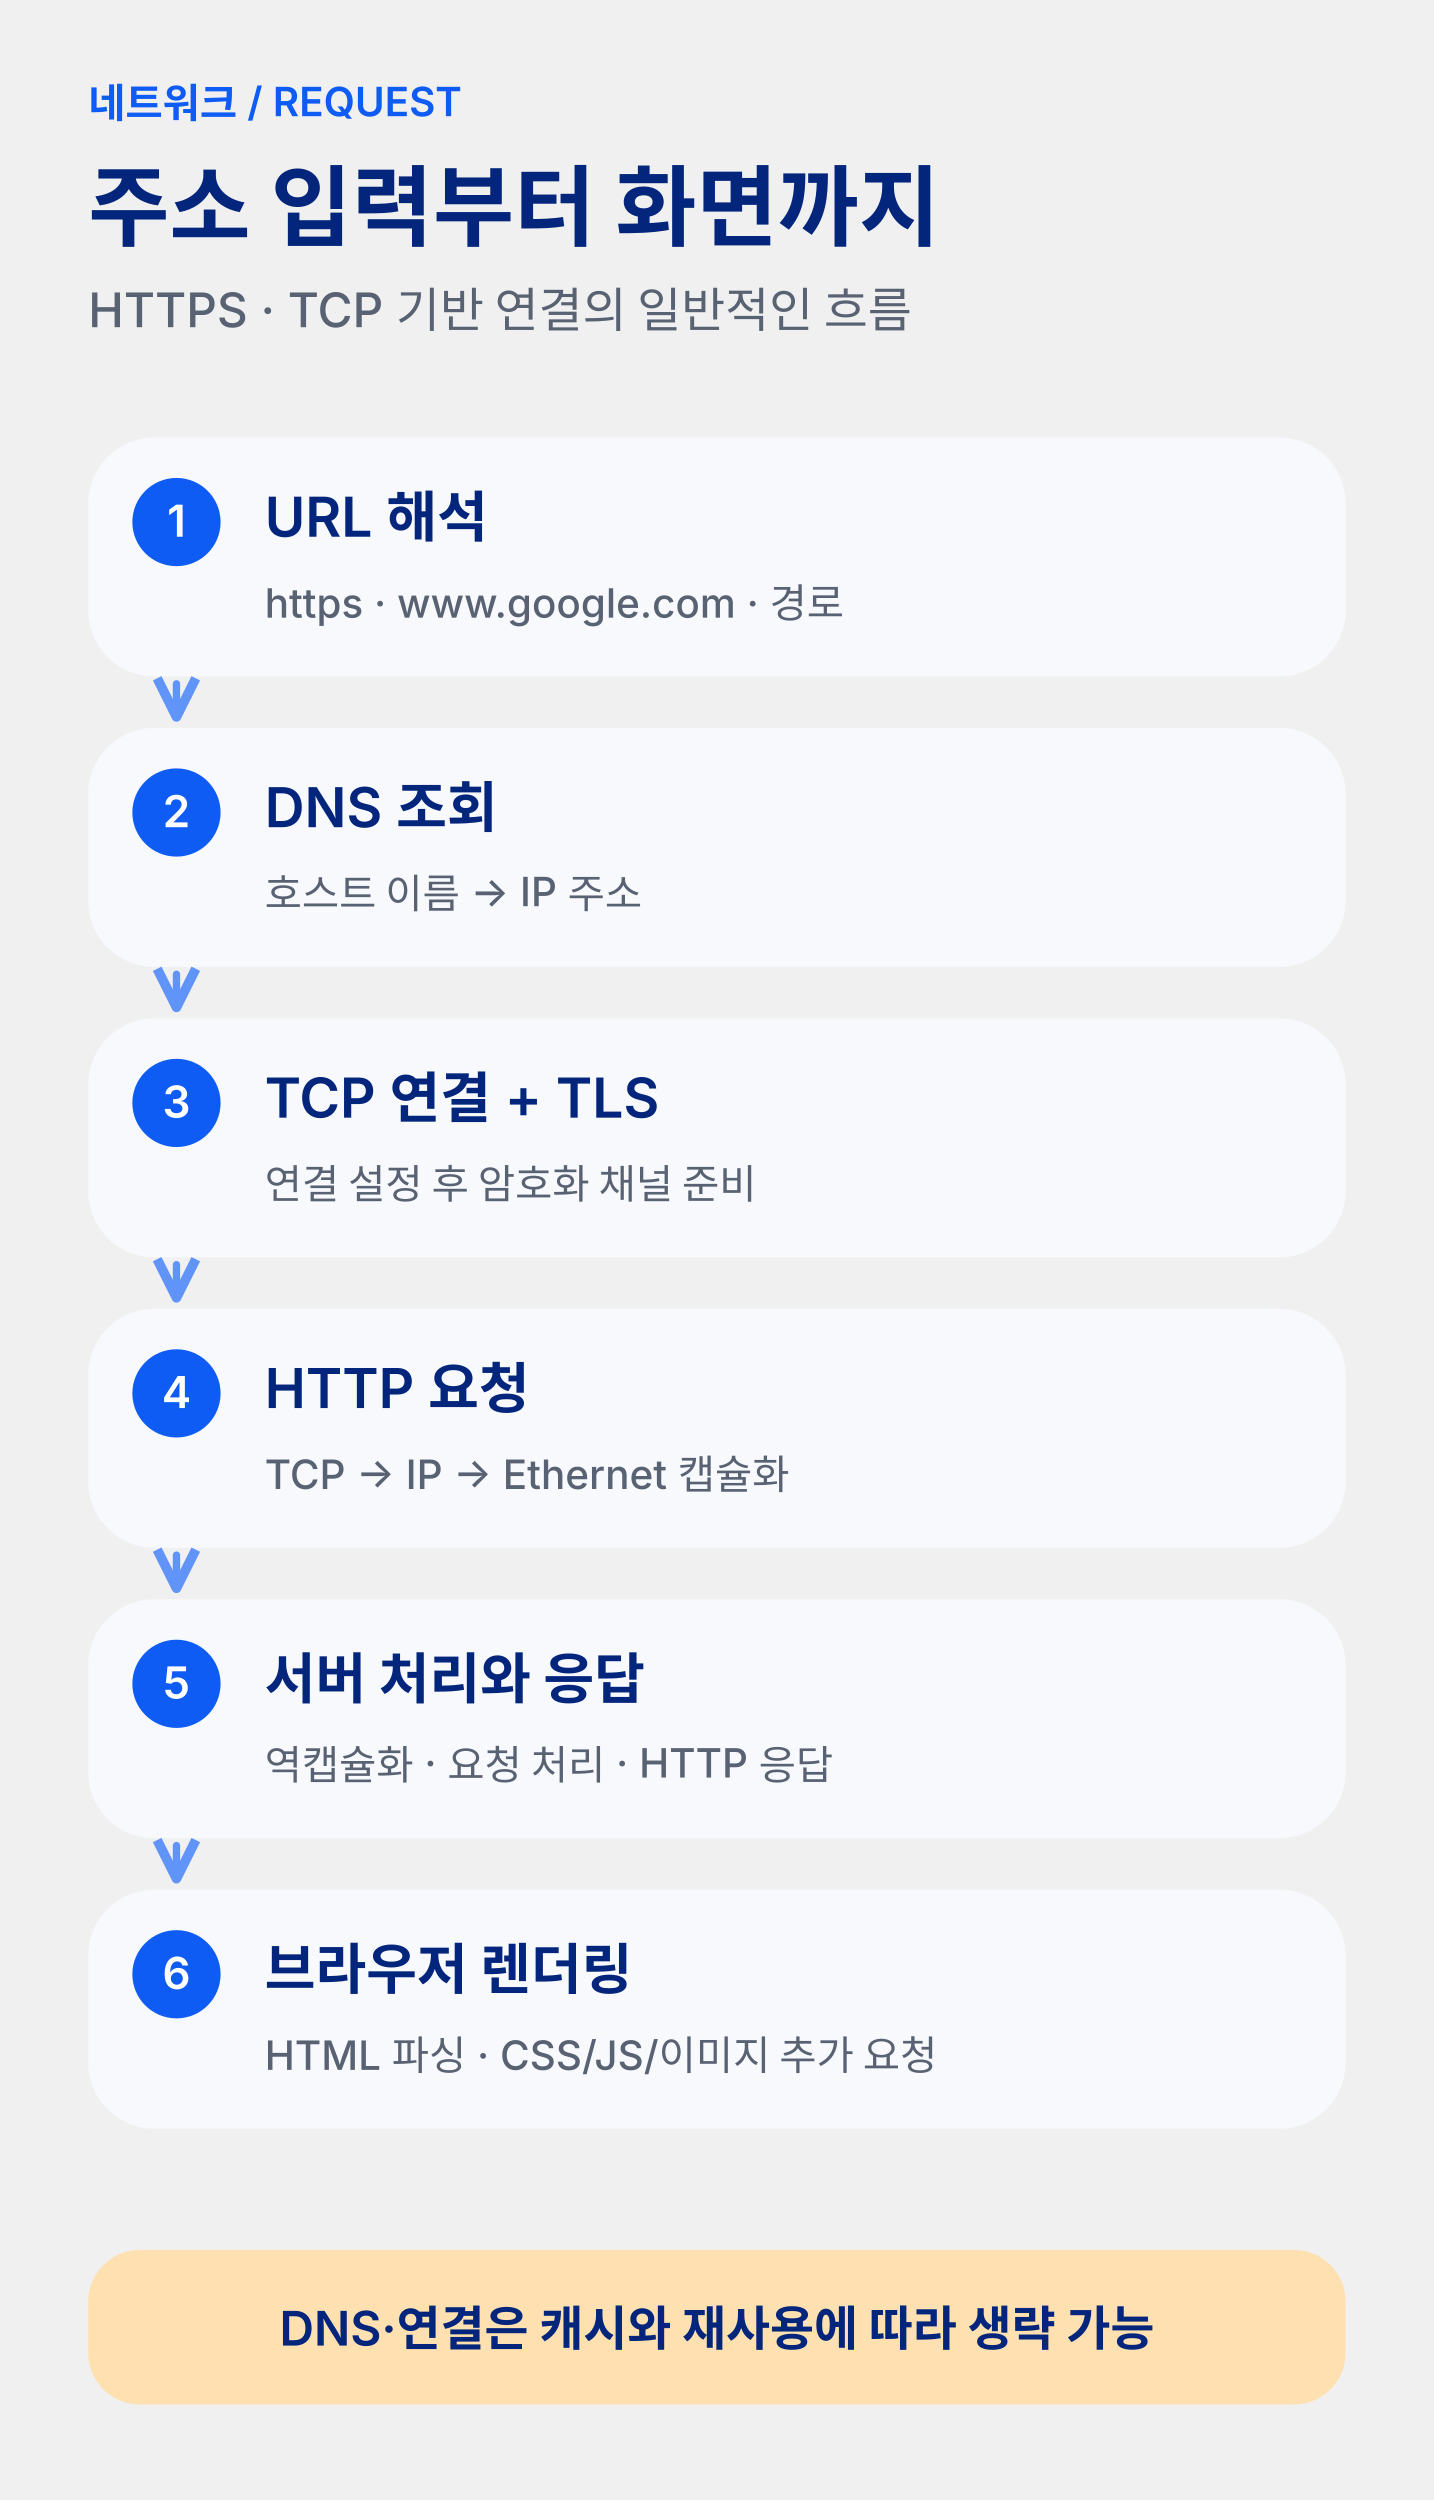
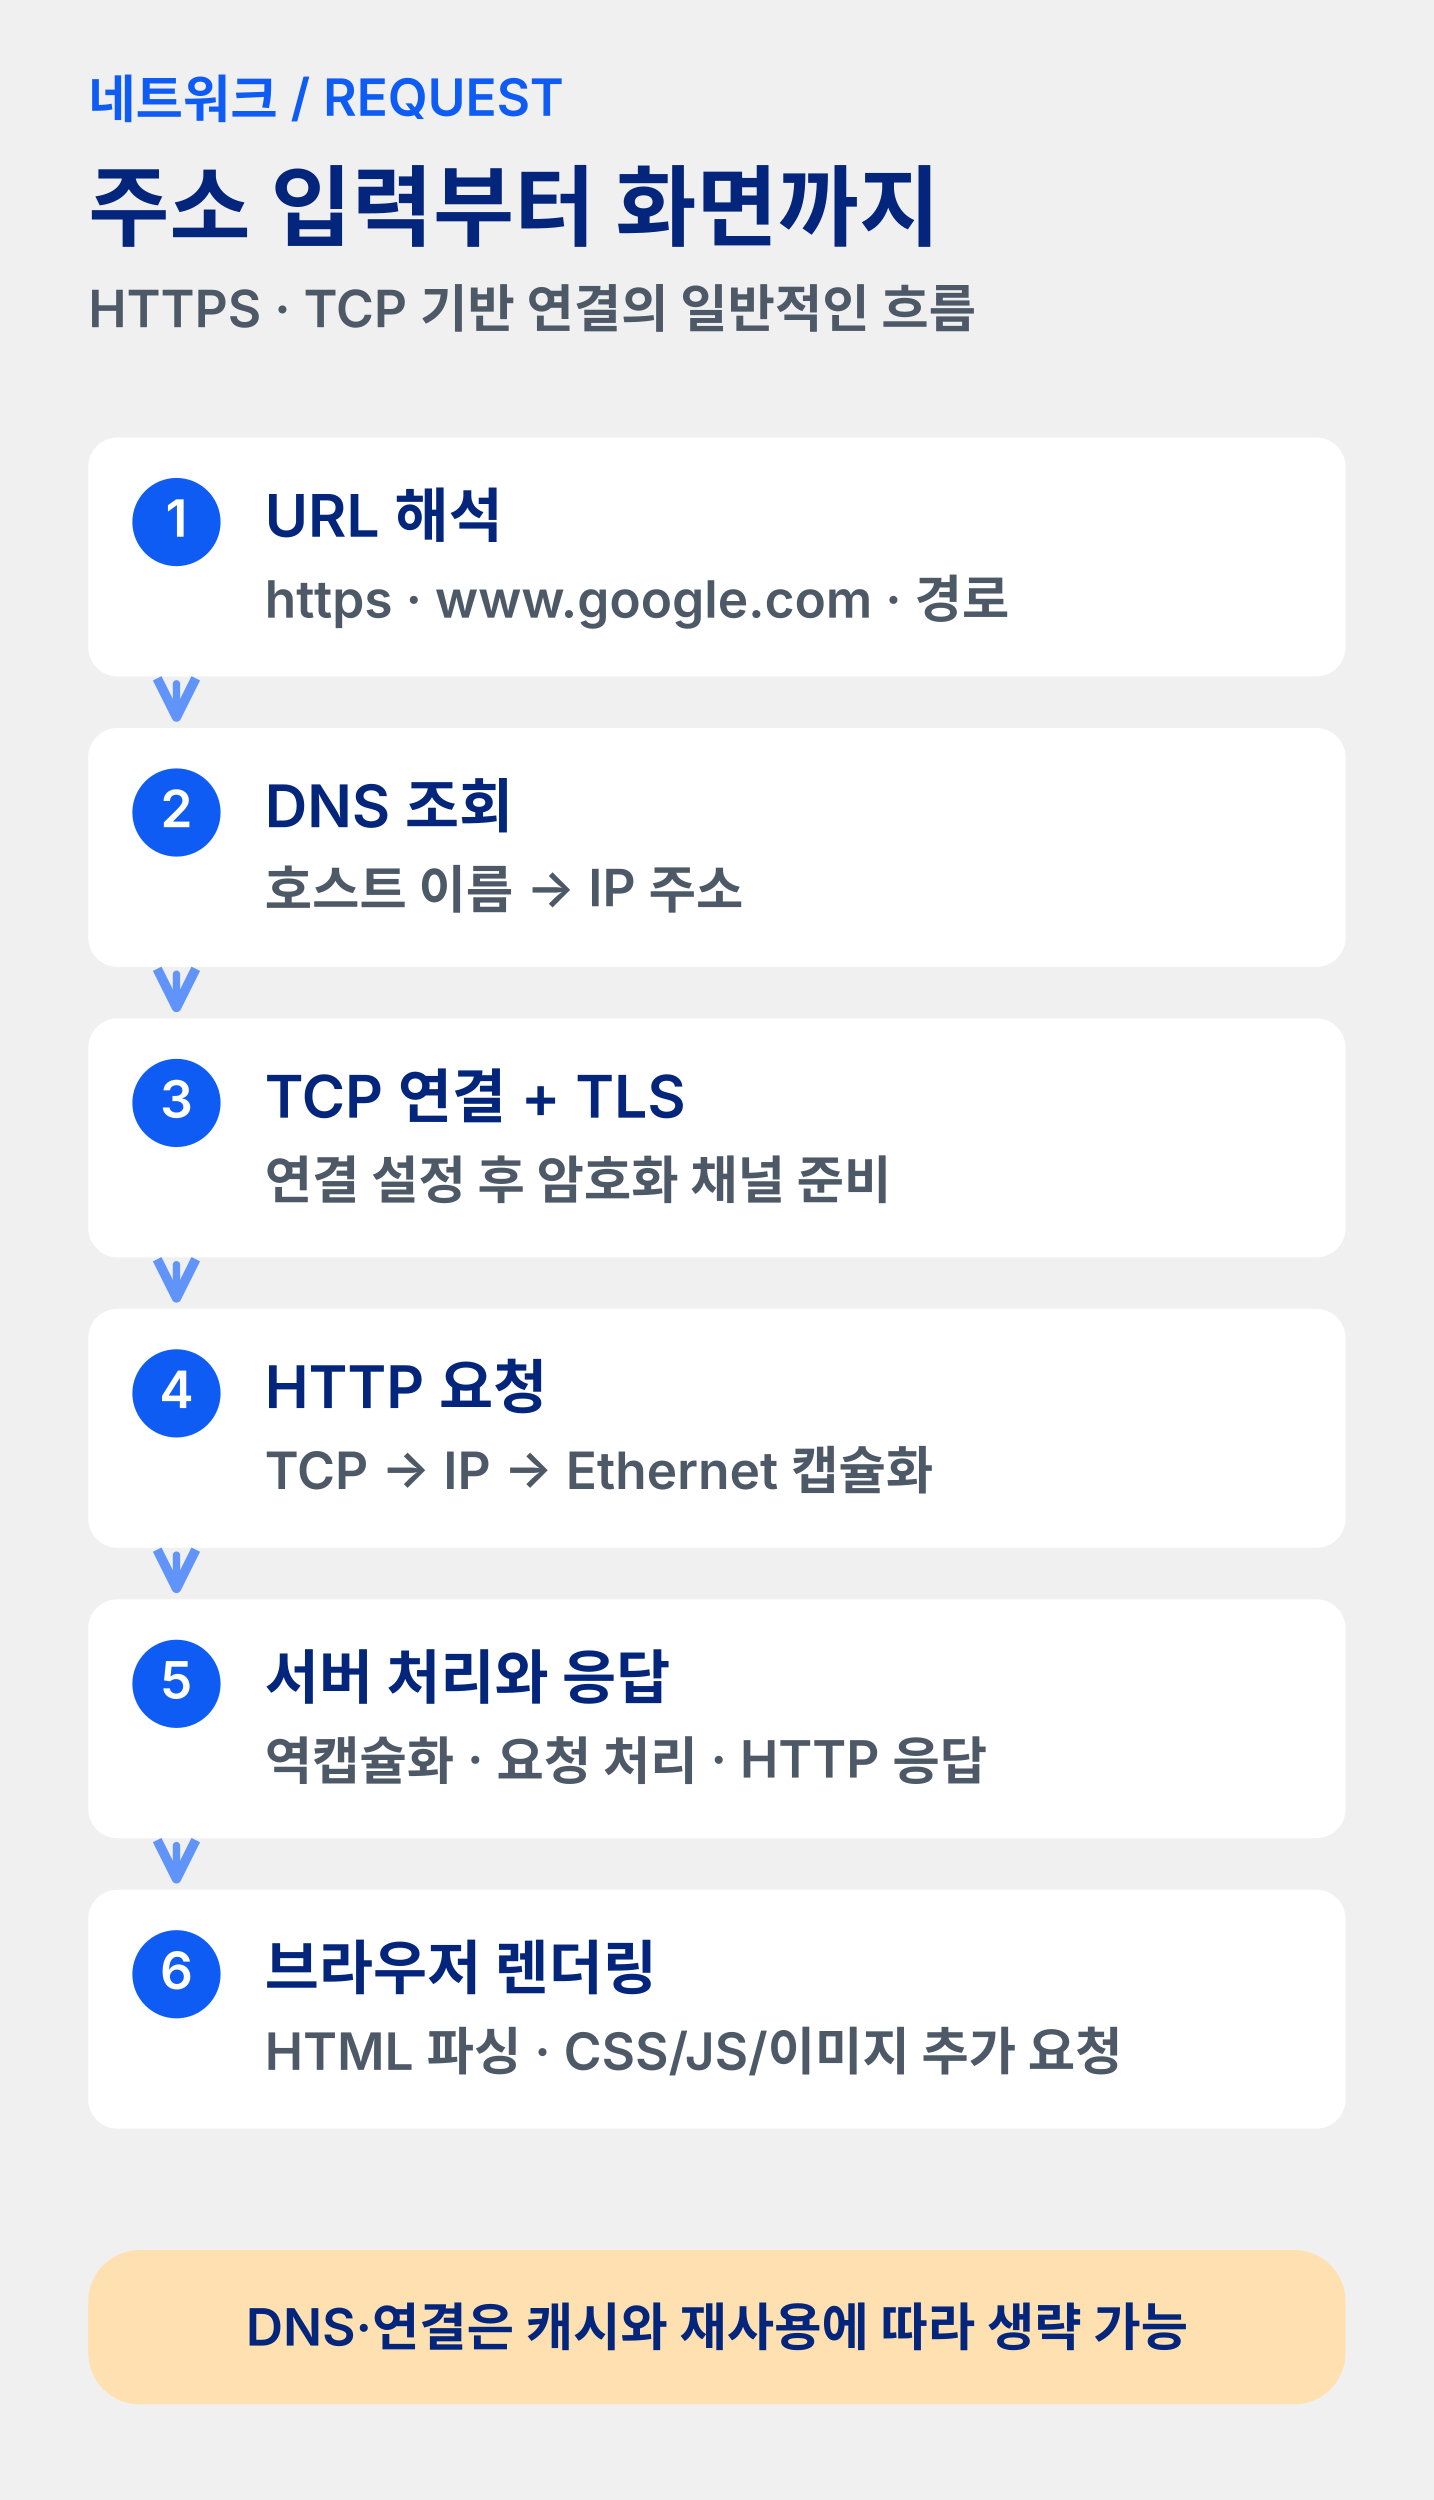
<svg xmlns="http://www.w3.org/2000/svg" width="390" height="680" viewBox="0 0 390 680" role="img" aria-labelledby="title desc">
  <defs>
    <marker id="arrow" viewBox="0 0 8 8" refX="7" refY="4" markerWidth="7" markerHeight="7" orient="auto-start-reverse">
      <path d="M1 1 L7 4 L1 7" fill="none" stroke="#6194F8" stroke-width="1.5" stroke-linejoin="round" />
    </marker>
  </defs>
  <g font-family="Pretendard, -apple-system, sans-serif">
-     <text x="24" y="32" font-size="11" fill="#0E5CF4" font-weight="600" text-anchor="start">네트워크 / REQUEST</text>
+     <text x="24" y="32" font-size="14" fill="#0E5CF4" font-weight="600" text-anchor="start">네트워크 / REQUEST</text>
    <text x="24" y="65" font-size="24" fill="#03257B" font-weight="700" text-anchor="start">주소 입력부터 화면까지</text>
-     <text x="24" y="89" font-size="13" fill="#596273" font-weight="500" text-anchor="start">HTTPS · TCP 기반 연결의 일반적인 흐름</text>
-     <rect x="24" y="119" width="342" height="65" rx="18" fill="#F7F9FC" stroke="none" />
+     <text x="24" y="89" font-size="14" fill="#4E5968" font-weight="600" text-anchor="start">HTTPS · TCP 기반 연결의 일반적인 흐름</text>
+     <rect x="24" y="119" width="342" height="65" rx="8" fill="#FFFFFF" stroke="none" />
    <circle cx="48" cy="142" r="12" fill="#0E5CF4" />
-     <text x="48" y="146" font-size="12" fill="white" font-weight="600" text-anchor="middle">1</text>
-     <text x="72" y="146" font-size="15" fill="#03257B" font-weight="600" text-anchor="start">URL 해석</text>
-     <text x="72" y="168" font-size="11" fill="#596273" font-weight="500" text-anchor="start">https · www.google.com · 경로</text>
+     <text x="48" y="146" font-size="14" fill="white" font-weight="600" text-anchor="middle">1</text>
+     <text x="72" y="146" font-size="16" fill="#03257B" font-weight="600" text-anchor="start">URL 해석</text>
+     <text x="72" y="168" font-size="14" fill="#4E5968" font-weight="600" text-anchor="start">https · www.google.com · 경로</text>
    <path d="M48 186 L48 195" fill="none" stroke="#6194F8" stroke-width="2" stroke-linecap="round" marker-end="url(#arrow)" />
-     <rect x="24" y="198" width="342" height="65" rx="18" fill="#F7F9FC" stroke="none" />
+     <rect x="24" y="198" width="342" height="65" rx="8" fill="#FFFFFF" stroke="none" />
    <circle cx="48" cy="221" r="12" fill="#0E5CF4" />
-     <text x="48" y="225" font-size="12" fill="white" font-weight="600" text-anchor="middle">2</text>
-     <text x="72" y="225" font-size="15" fill="#03257B" font-weight="600" text-anchor="start">DNS 조회</text>
-     <text x="72" y="247" font-size="11" fill="#596273" font-weight="500" text-anchor="start">호스트 이름 → IP 주소</text>
+     <text x="48" y="225" font-size="14" fill="white" font-weight="600" text-anchor="middle">2</text>
+     <text x="72" y="225" font-size="16" fill="#03257B" font-weight="600" text-anchor="start">DNS 조회</text>
+     <text x="72" y="247" font-size="14" fill="#4E5968" font-weight="600" text-anchor="start">호스트 이름 → IP 주소</text>
    <path d="M48 265 L48 274" fill="none" stroke="#6194F8" stroke-width="2" stroke-linecap="round" marker-end="url(#arrow)" />
-     <rect x="24" y="277" width="342" height="65" rx="18" fill="#F7F9FC" stroke="none" />
+     <rect x="24" y="277" width="342" height="65" rx="8" fill="#FFFFFF" stroke="none" />
    <circle cx="48" cy="300" r="12" fill="#0E5CF4" />
-     <text x="48" y="304" font-size="12" fill="white" font-weight="600" text-anchor="middle">3</text>
-     <text x="72" y="304" font-size="15" fill="#03257B" font-weight="600" text-anchor="start">TCP 연결 + TLS</text>
-     <text x="72" y="326" font-size="11" fill="#596273" font-weight="500" text-anchor="start">연결 설정 후 암호화 채널 준비</text>
+     <text x="48" y="304" font-size="14" fill="white" font-weight="600" text-anchor="middle">3</text>
+     <text x="72" y="304" font-size="16" fill="#03257B" font-weight="600" text-anchor="start">TCP 연결 + TLS</text>
+     <text x="72" y="326" font-size="14" fill="#4E5968" font-weight="600" text-anchor="start">연결 설정 후 암호화 채널 준비</text>
    <path d="M48 344 L48 353" fill="none" stroke="#6194F8" stroke-width="2" stroke-linecap="round" marker-end="url(#arrow)" />
-     <rect x="24" y="356" width="342" height="65" rx="18" fill="#F7F9FC" stroke="none" />
+     <rect x="24" y="356" width="342" height="65" rx="8" fill="#FFFFFF" stroke="none" />
    <circle cx="48" cy="379" r="12" fill="#0E5CF4" />
-     <text x="48" y="383" font-size="12" fill="white" font-weight="600" text-anchor="middle">4</text>
-     <text x="72" y="383" font-size="15" fill="#03257B" font-weight="600" text-anchor="start">HTTP 요청</text>
-     <text x="72" y="405" font-size="11" fill="#596273" font-weight="500" text-anchor="start">TCP → IP → Ethernet 캡슐화</text>
+     <text x="48" y="383" font-size="14" fill="white" font-weight="600" text-anchor="middle">4</text>
+     <text x="72" y="383" font-size="16" fill="#03257B" font-weight="600" text-anchor="start">HTTP 요청</text>
+     <text x="72" y="405" font-size="14" fill="#4E5968" font-weight="600" text-anchor="start">TCP → IP → Ethernet 캡슐화</text>
    <path d="M48 423 L48 432" fill="none" stroke="#6194F8" stroke-width="2" stroke-linecap="round" marker-end="url(#arrow)" />
-     <rect x="24" y="435" width="342" height="65" rx="18" fill="#F7F9FC" stroke="none" />
+     <rect x="24" y="435" width="342" height="65" rx="8" fill="#FFFFFF" stroke="none" />
    <circle cx="48" cy="458" r="12" fill="#0E5CF4" />
-     <text x="48" y="462" font-size="12" fill="white" font-weight="600" text-anchor="middle">5</text>
-     <text x="72" y="462" font-size="15" fill="#03257B" font-weight="600" text-anchor="start">서버 처리와 응답</text>
-     <text x="72" y="484" font-size="11" fill="#596273" font-weight="500" text-anchor="start">역캡슐화 · 요청 처리 · HTTP 응답</text>
+     <text x="48" y="462" font-size="14" fill="white" font-weight="600" text-anchor="middle">5</text>
+     <text x="72" y="462" font-size="16" fill="#03257B" font-weight="600" text-anchor="start">서버 처리와 응답</text>
+     <text x="72" y="484" font-size="14" fill="#4E5968" font-weight="600" text-anchor="start">역캡슐화 · 요청 처리 · HTTP 응답</text>
    <path d="M48 502 L48 511" fill="none" stroke="#6194F8" stroke-width="2" stroke-linecap="round" marker-end="url(#arrow)" />
-     <rect x="24" y="514" width="342" height="65" rx="18" fill="#F7F9FC" stroke="none" />
+     <rect x="24" y="514" width="342" height="65" rx="8" fill="#FFFFFF" stroke="none" />
    <circle cx="48" cy="537" r="12" fill="#0E5CF4" />
-     <text x="48" y="541" font-size="12" fill="white" font-weight="600" text-anchor="middle">6</text>
-     <text x="72" y="541" font-size="15" fill="#03257B" font-weight="600" text-anchor="start">브라우저 렌더링</text>
-     <text x="72" y="563" font-size="11" fill="#596273" font-weight="500" text-anchor="start">HTML 파싱 · CSS/JS/이미지 추가 요청</text>
+     <text x="48" y="541" font-size="14" fill="white" font-weight="600" text-anchor="middle">6</text>
+     <text x="72" y="541" font-size="16" fill="#03257B" font-weight="600" text-anchor="start">브라우저 렌더링</text>
+     <text x="72" y="563" font-size="14" fill="#4E5968" font-weight="600" text-anchor="start">HTML 파싱 · CSS/JS/이미지 추가 요청</text>
    <rect x="24" y="612" width="342" height="42" rx="14" fill="#FFE0B0" stroke="none" />
-     <text x="195" y="638" font-size="13" fill="#03257B" font-weight="600" text-anchor="middle">DNS·연결은 캐시와 재사용에 따라 생략 가능</text>
+     <text x="195" y="638" font-size="14" fill="#03257B" font-weight="600" text-anchor="middle">DNS·연결은 캐시와 재사용에 따라 생략 가능</text>
  </g>
</svg>
